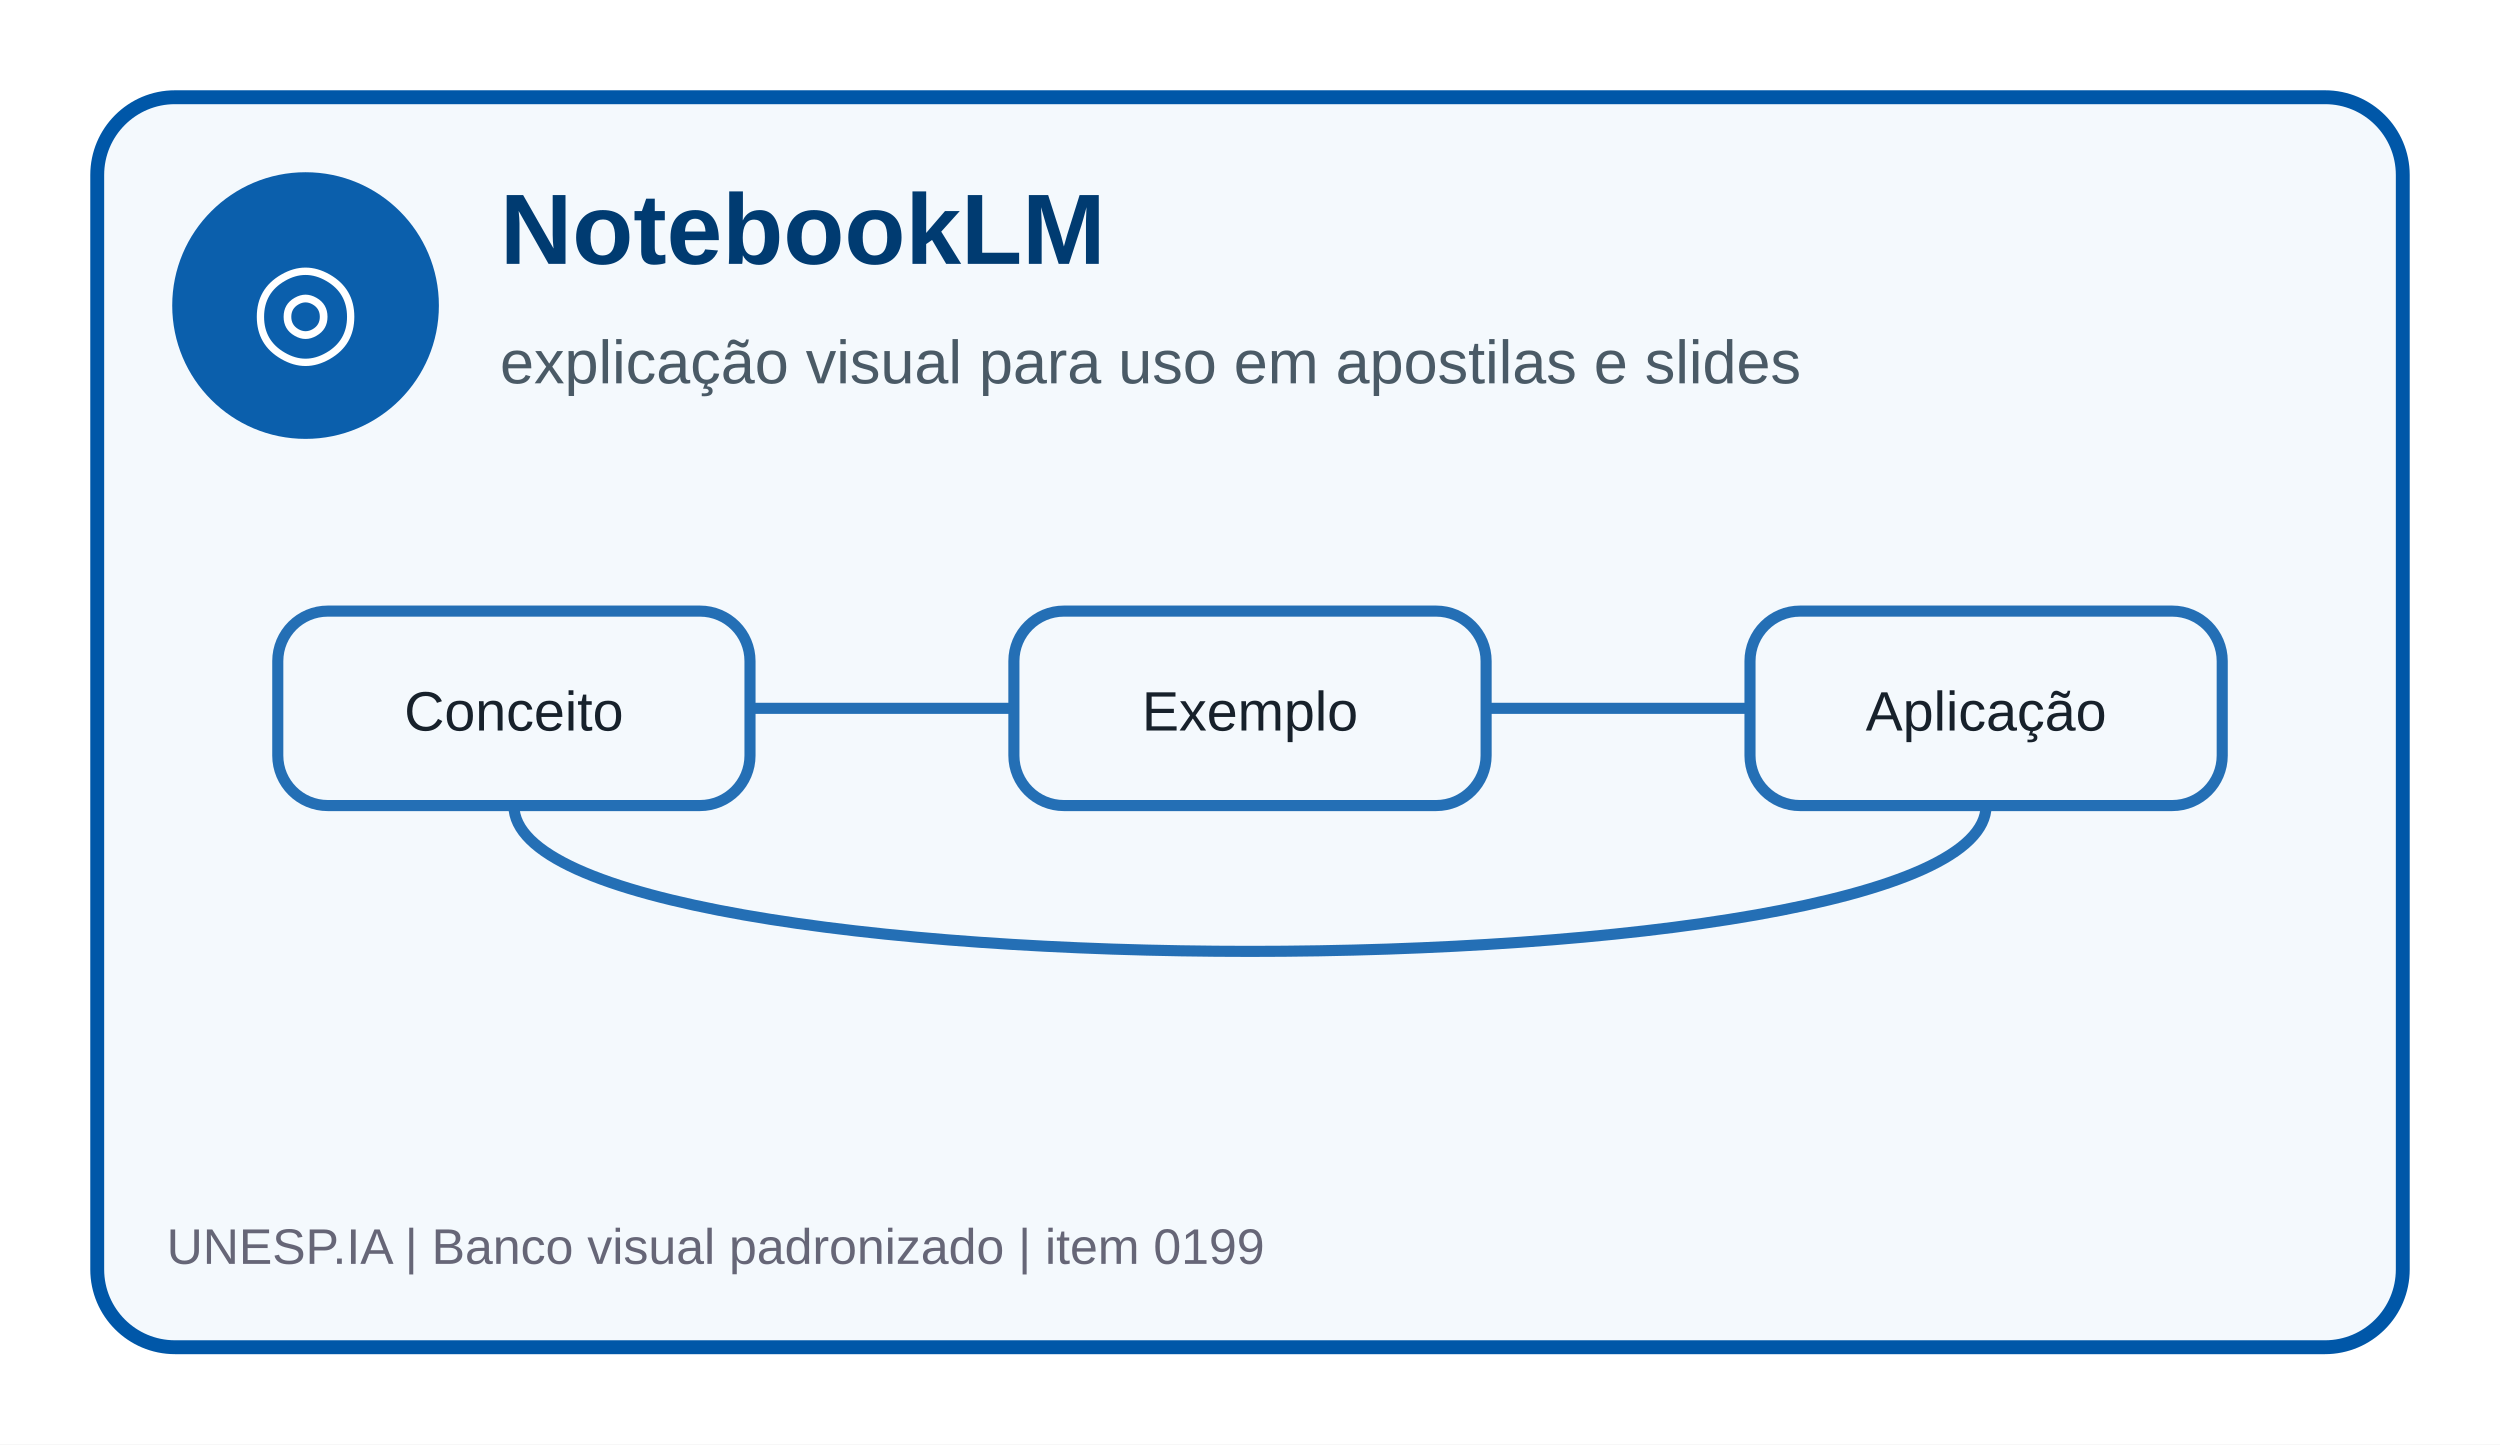
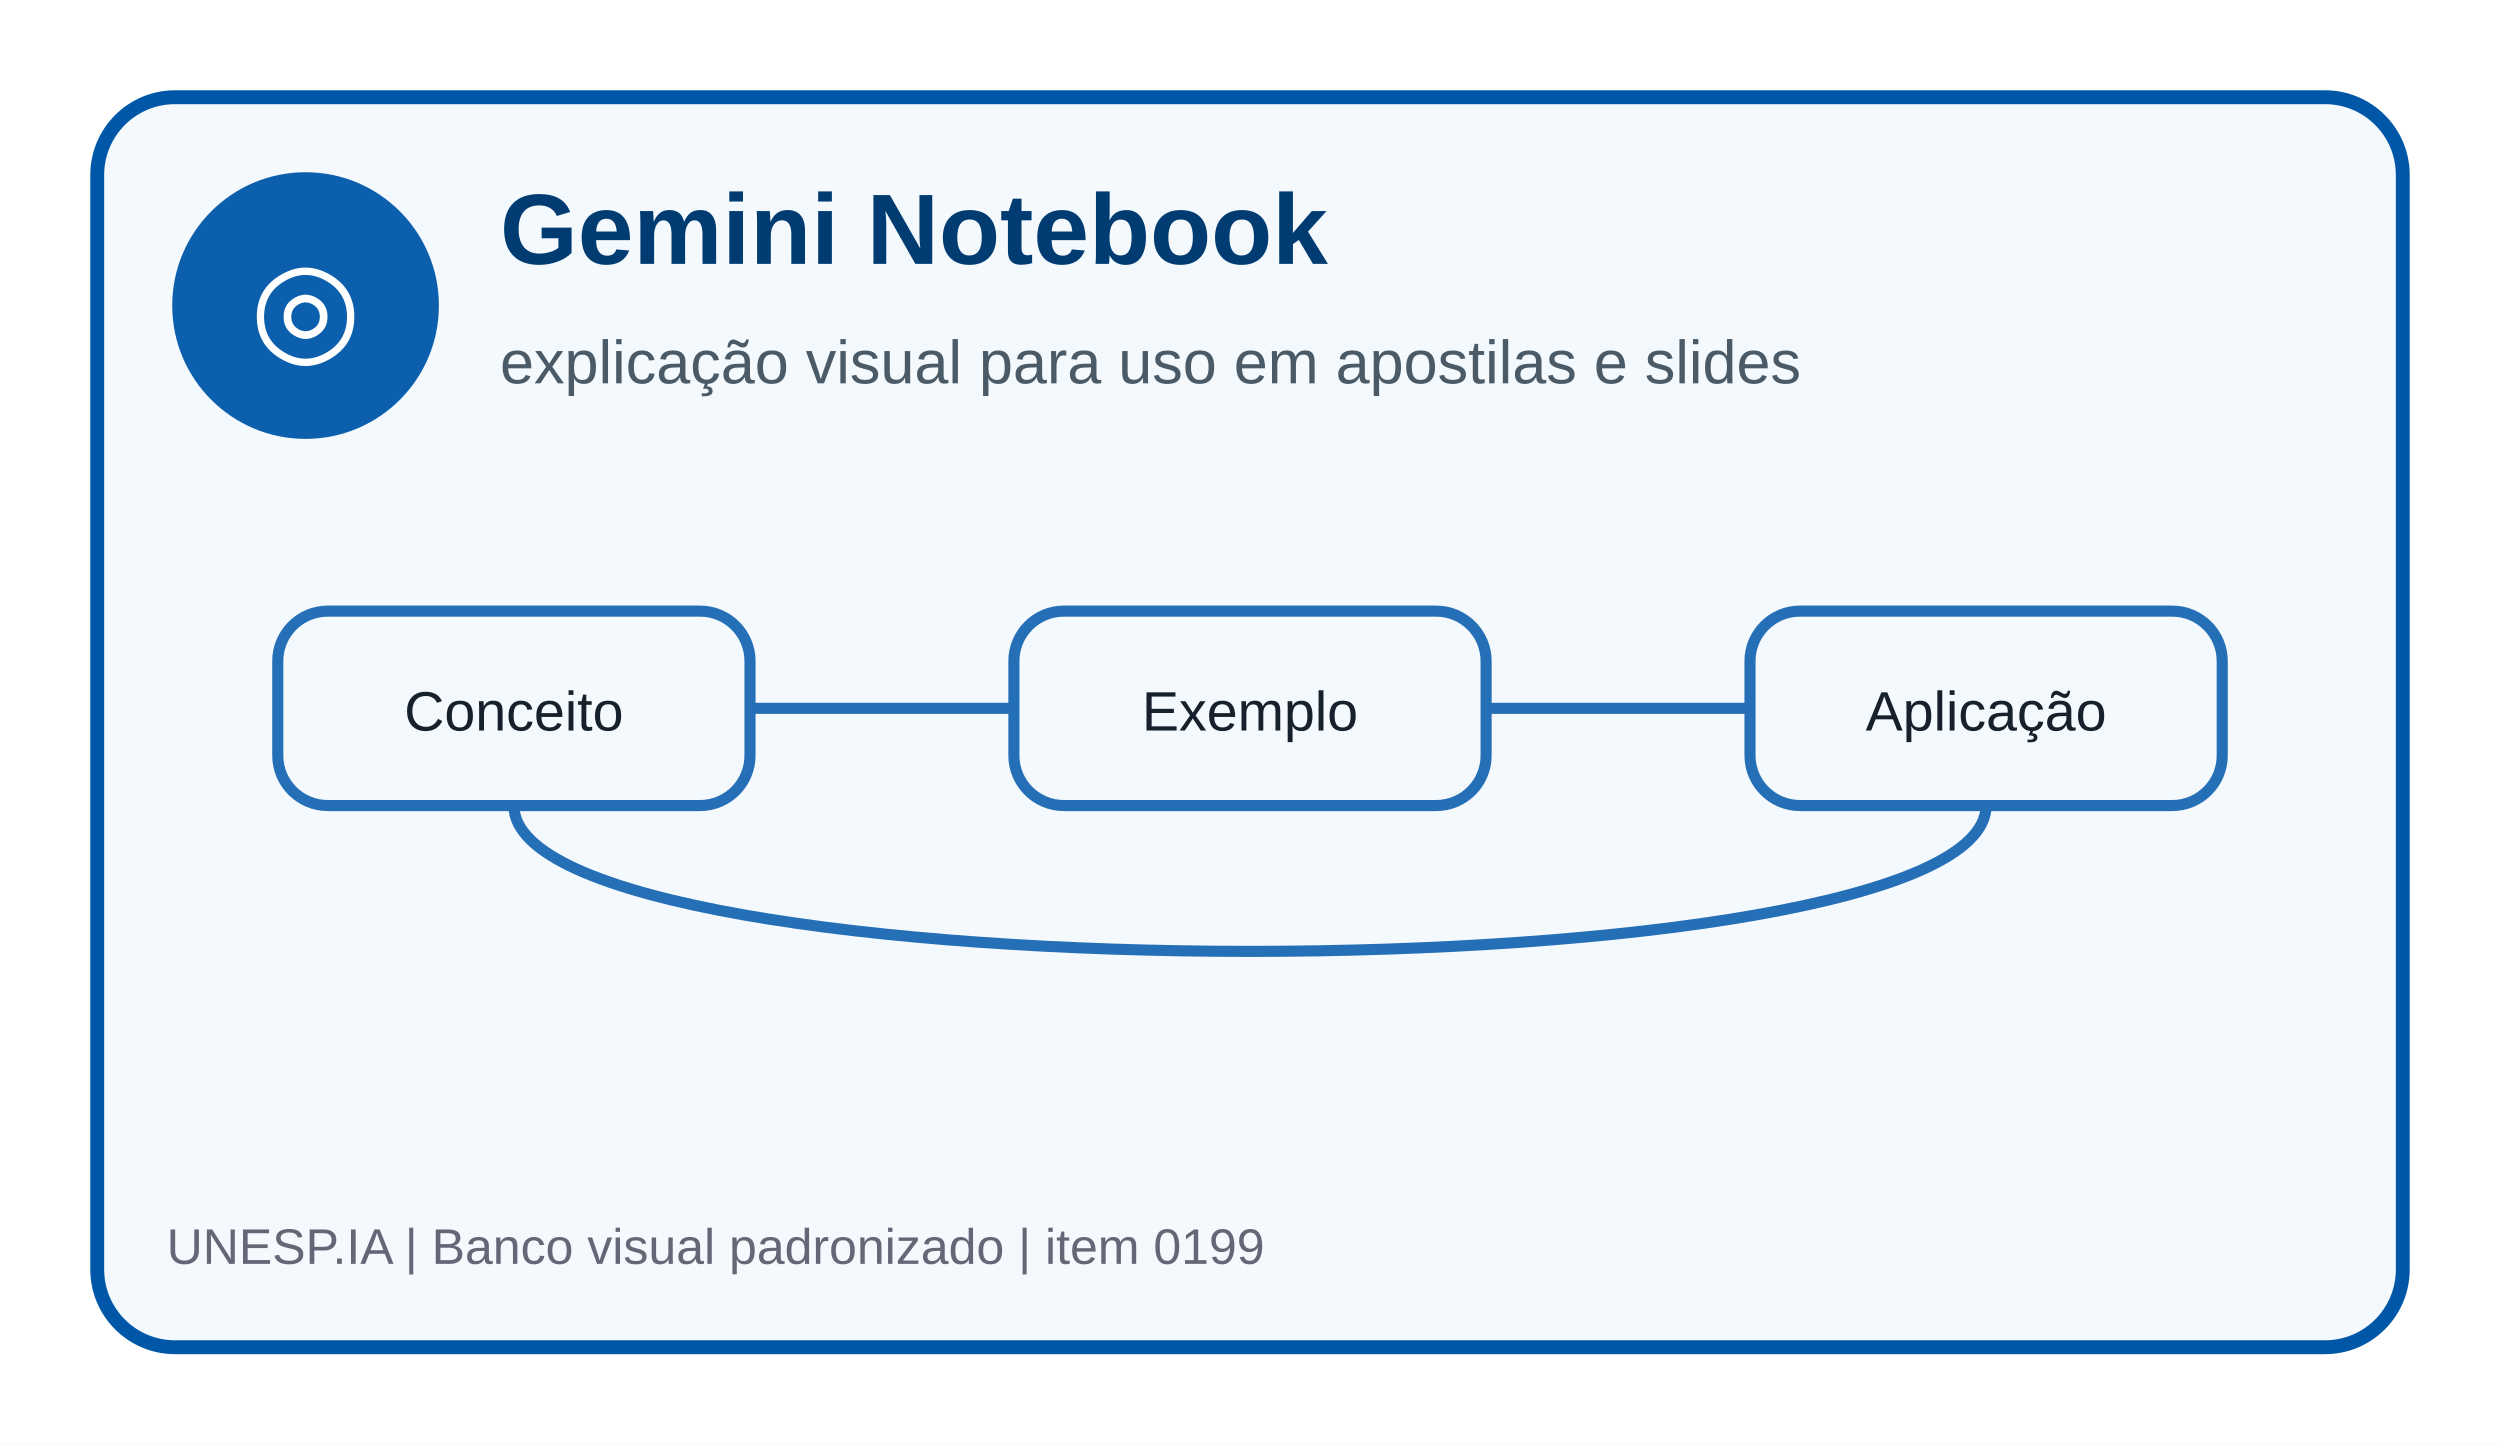
<svg xmlns="http://www.w3.org/2000/svg" width="900" height="520" viewBox="0 0 900 520">
  <rect width="900" height="520" fill="#ffffff" />
  <rect x="35" y="35" width="830" height="450" rx="28" fill="#F4F9FD" stroke="#0057A8" stroke-width="5" />
  <circle cx="110" cy="110" r="48" fill="#0057A8" opacity=".95" />
  <text x="110" y="126" text-anchor="middle" font-family="Arial" font-size="46" fill="white">◎</text>
-   <text x="180" y="95" font-family="Arial" font-size="36" font-weight="700" fill="#003B71">NotebookLM</text>
+   <text x="180" y="95" font-family="Arial" font-size="36" font-weight="700" fill="#003B71">Gemini Notebook</text>
  <text x="180" y="138" font-family="Arial" font-size="22" fill="#4A5A66">explicação visual para uso em apostilas e slides</text>
  <g fill="none" stroke="#0057A8" stroke-width="4" opacity=".85">
    <rect x="100" y="220" width="170" height="70" rx="18" />
    <rect x="365" y="220" width="170" height="70" rx="18" />
    <rect x="630" y="220" width="170" height="70" rx="18" />
    <path d="M270 255 L365 255" />
    <path d="M535 255 L630 255" />
    <path d="M185 290 C185 360 715 360 715 290" />
  </g>
  <text x="185" y="263" text-anchor="middle" font-family="Arial" font-size="20" fill="#17212B">Conceito</text>
  <text x="450" y="263" text-anchor="middle" font-family="Arial" font-size="20" fill="#17212B">Exemplo</text>
  <text x="715" y="263" text-anchor="middle" font-family="Arial" font-size="20" fill="#17212B">Aplicação</text>
  <text x="60" y="455" font-family="Arial" font-size="18" fill="#667">UNESP.IA | Banco visual padronizado | item 0199</text>
</svg>
